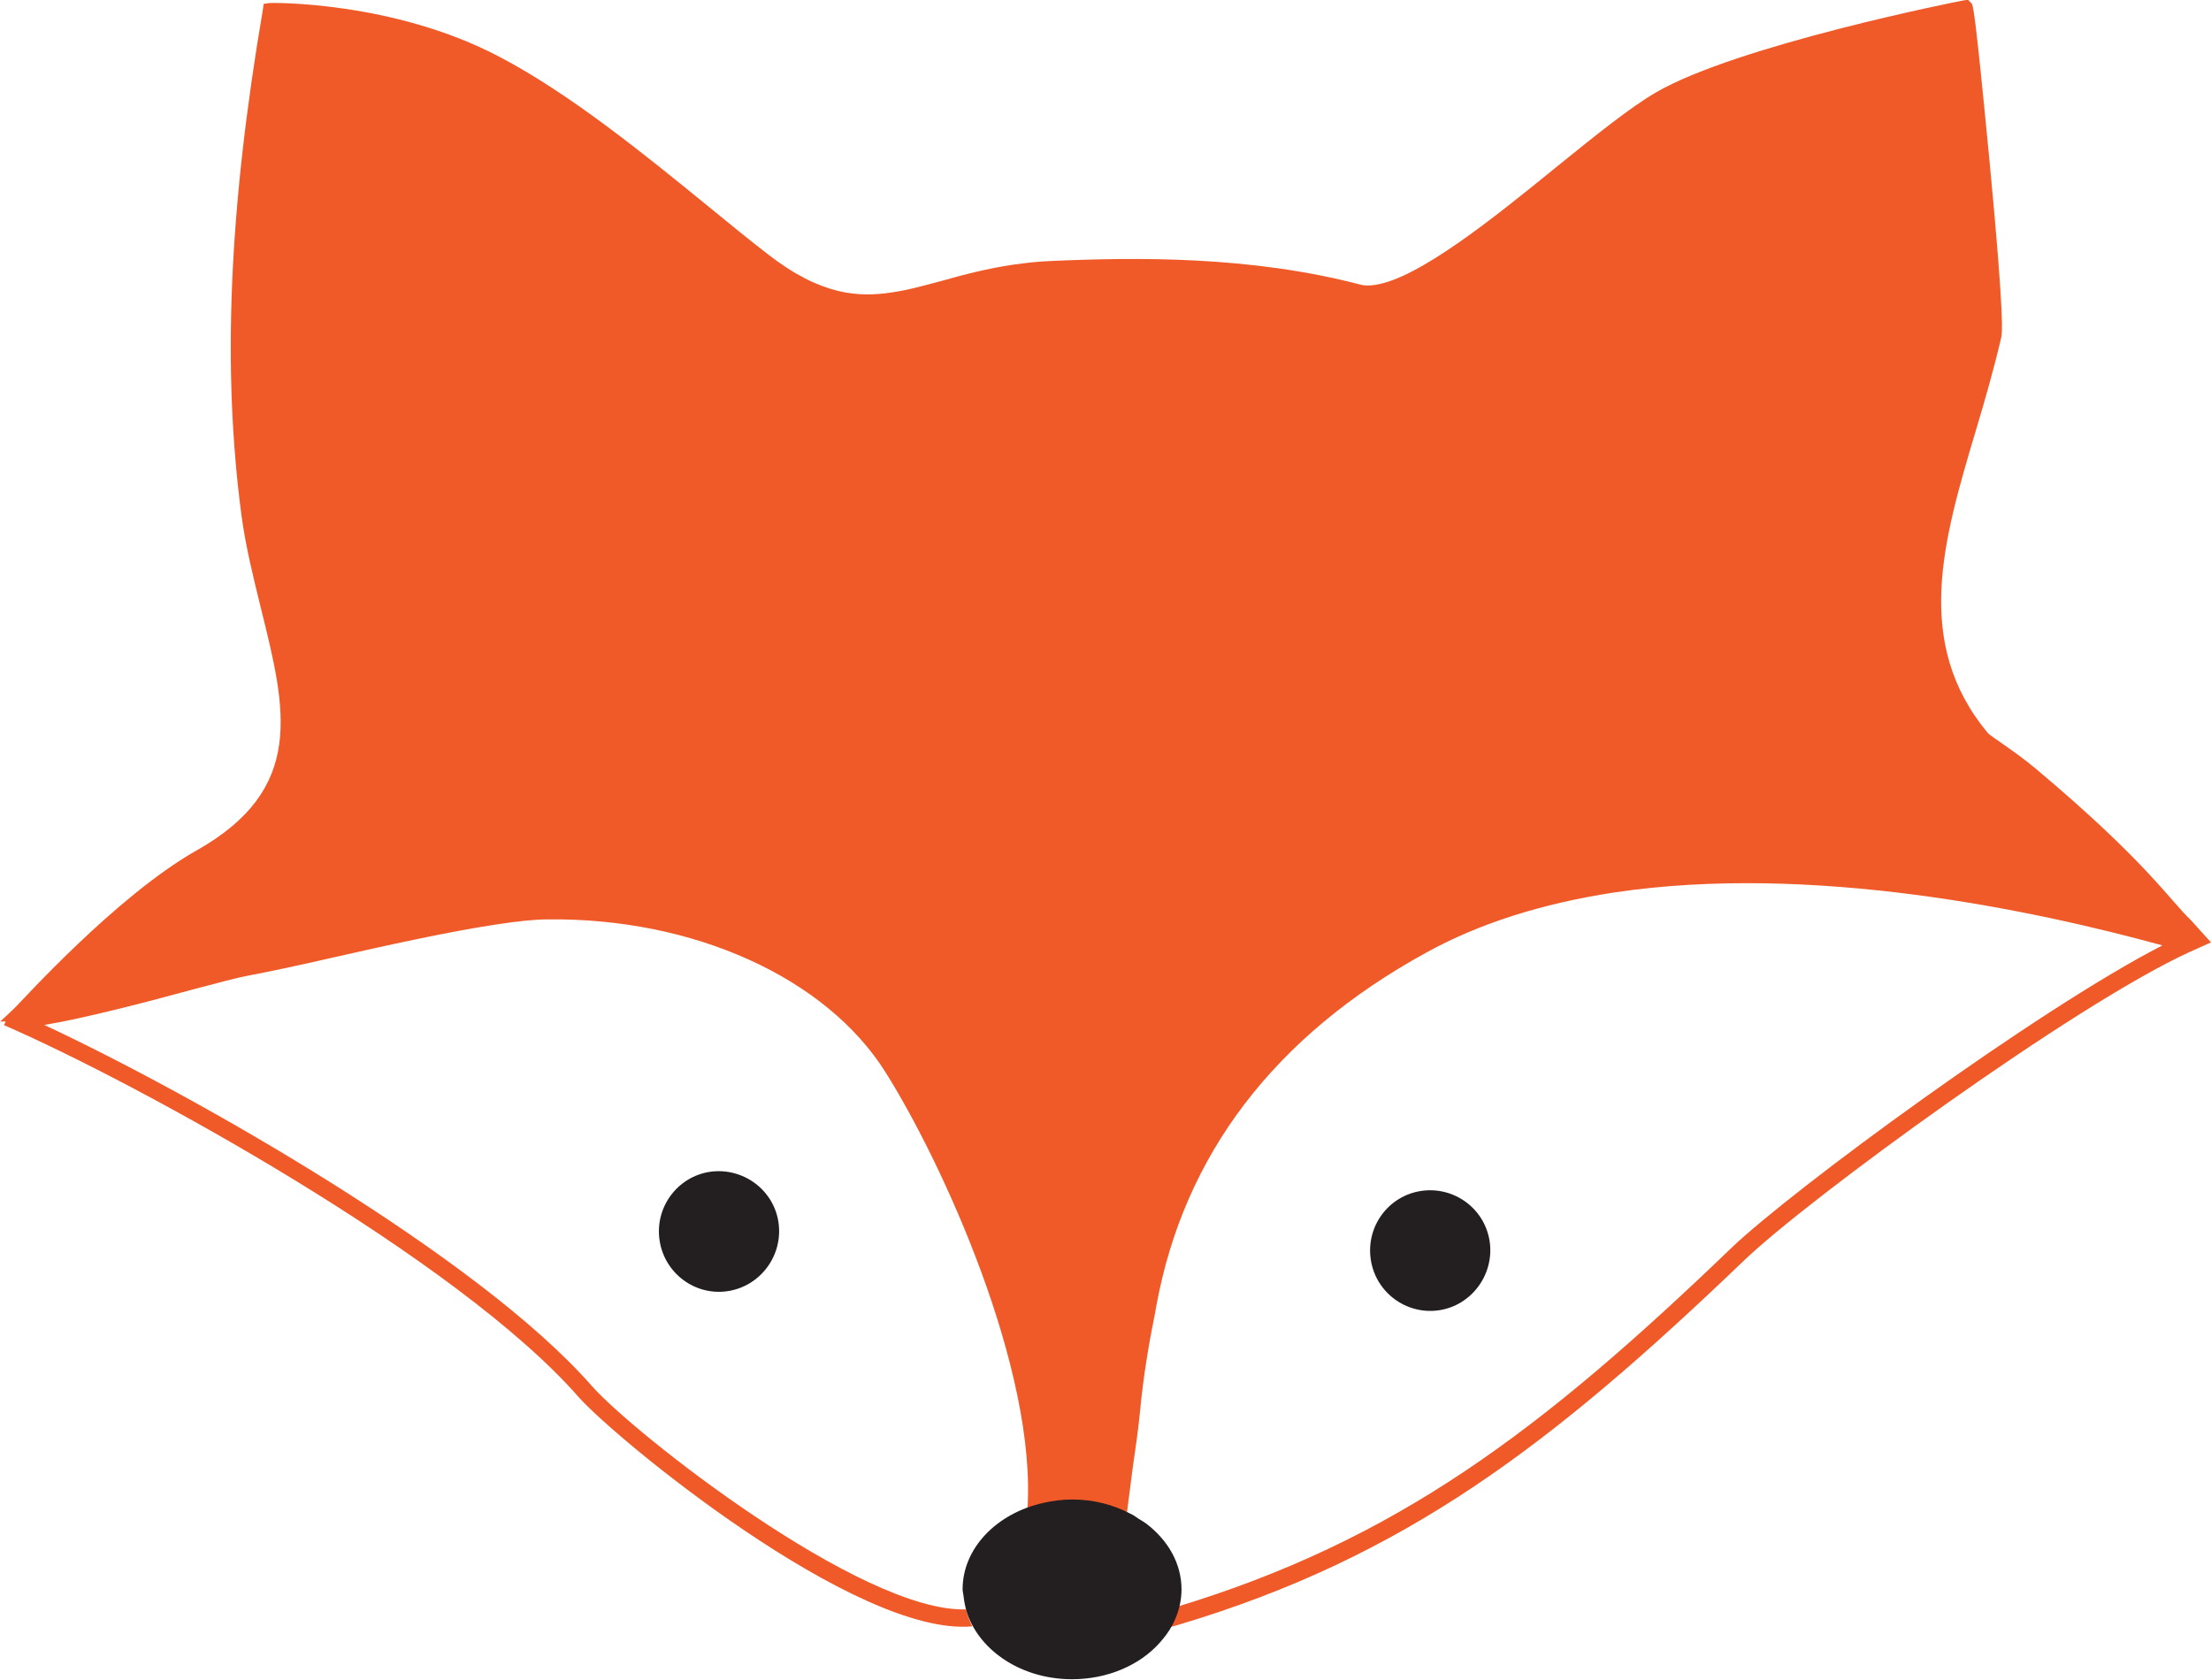
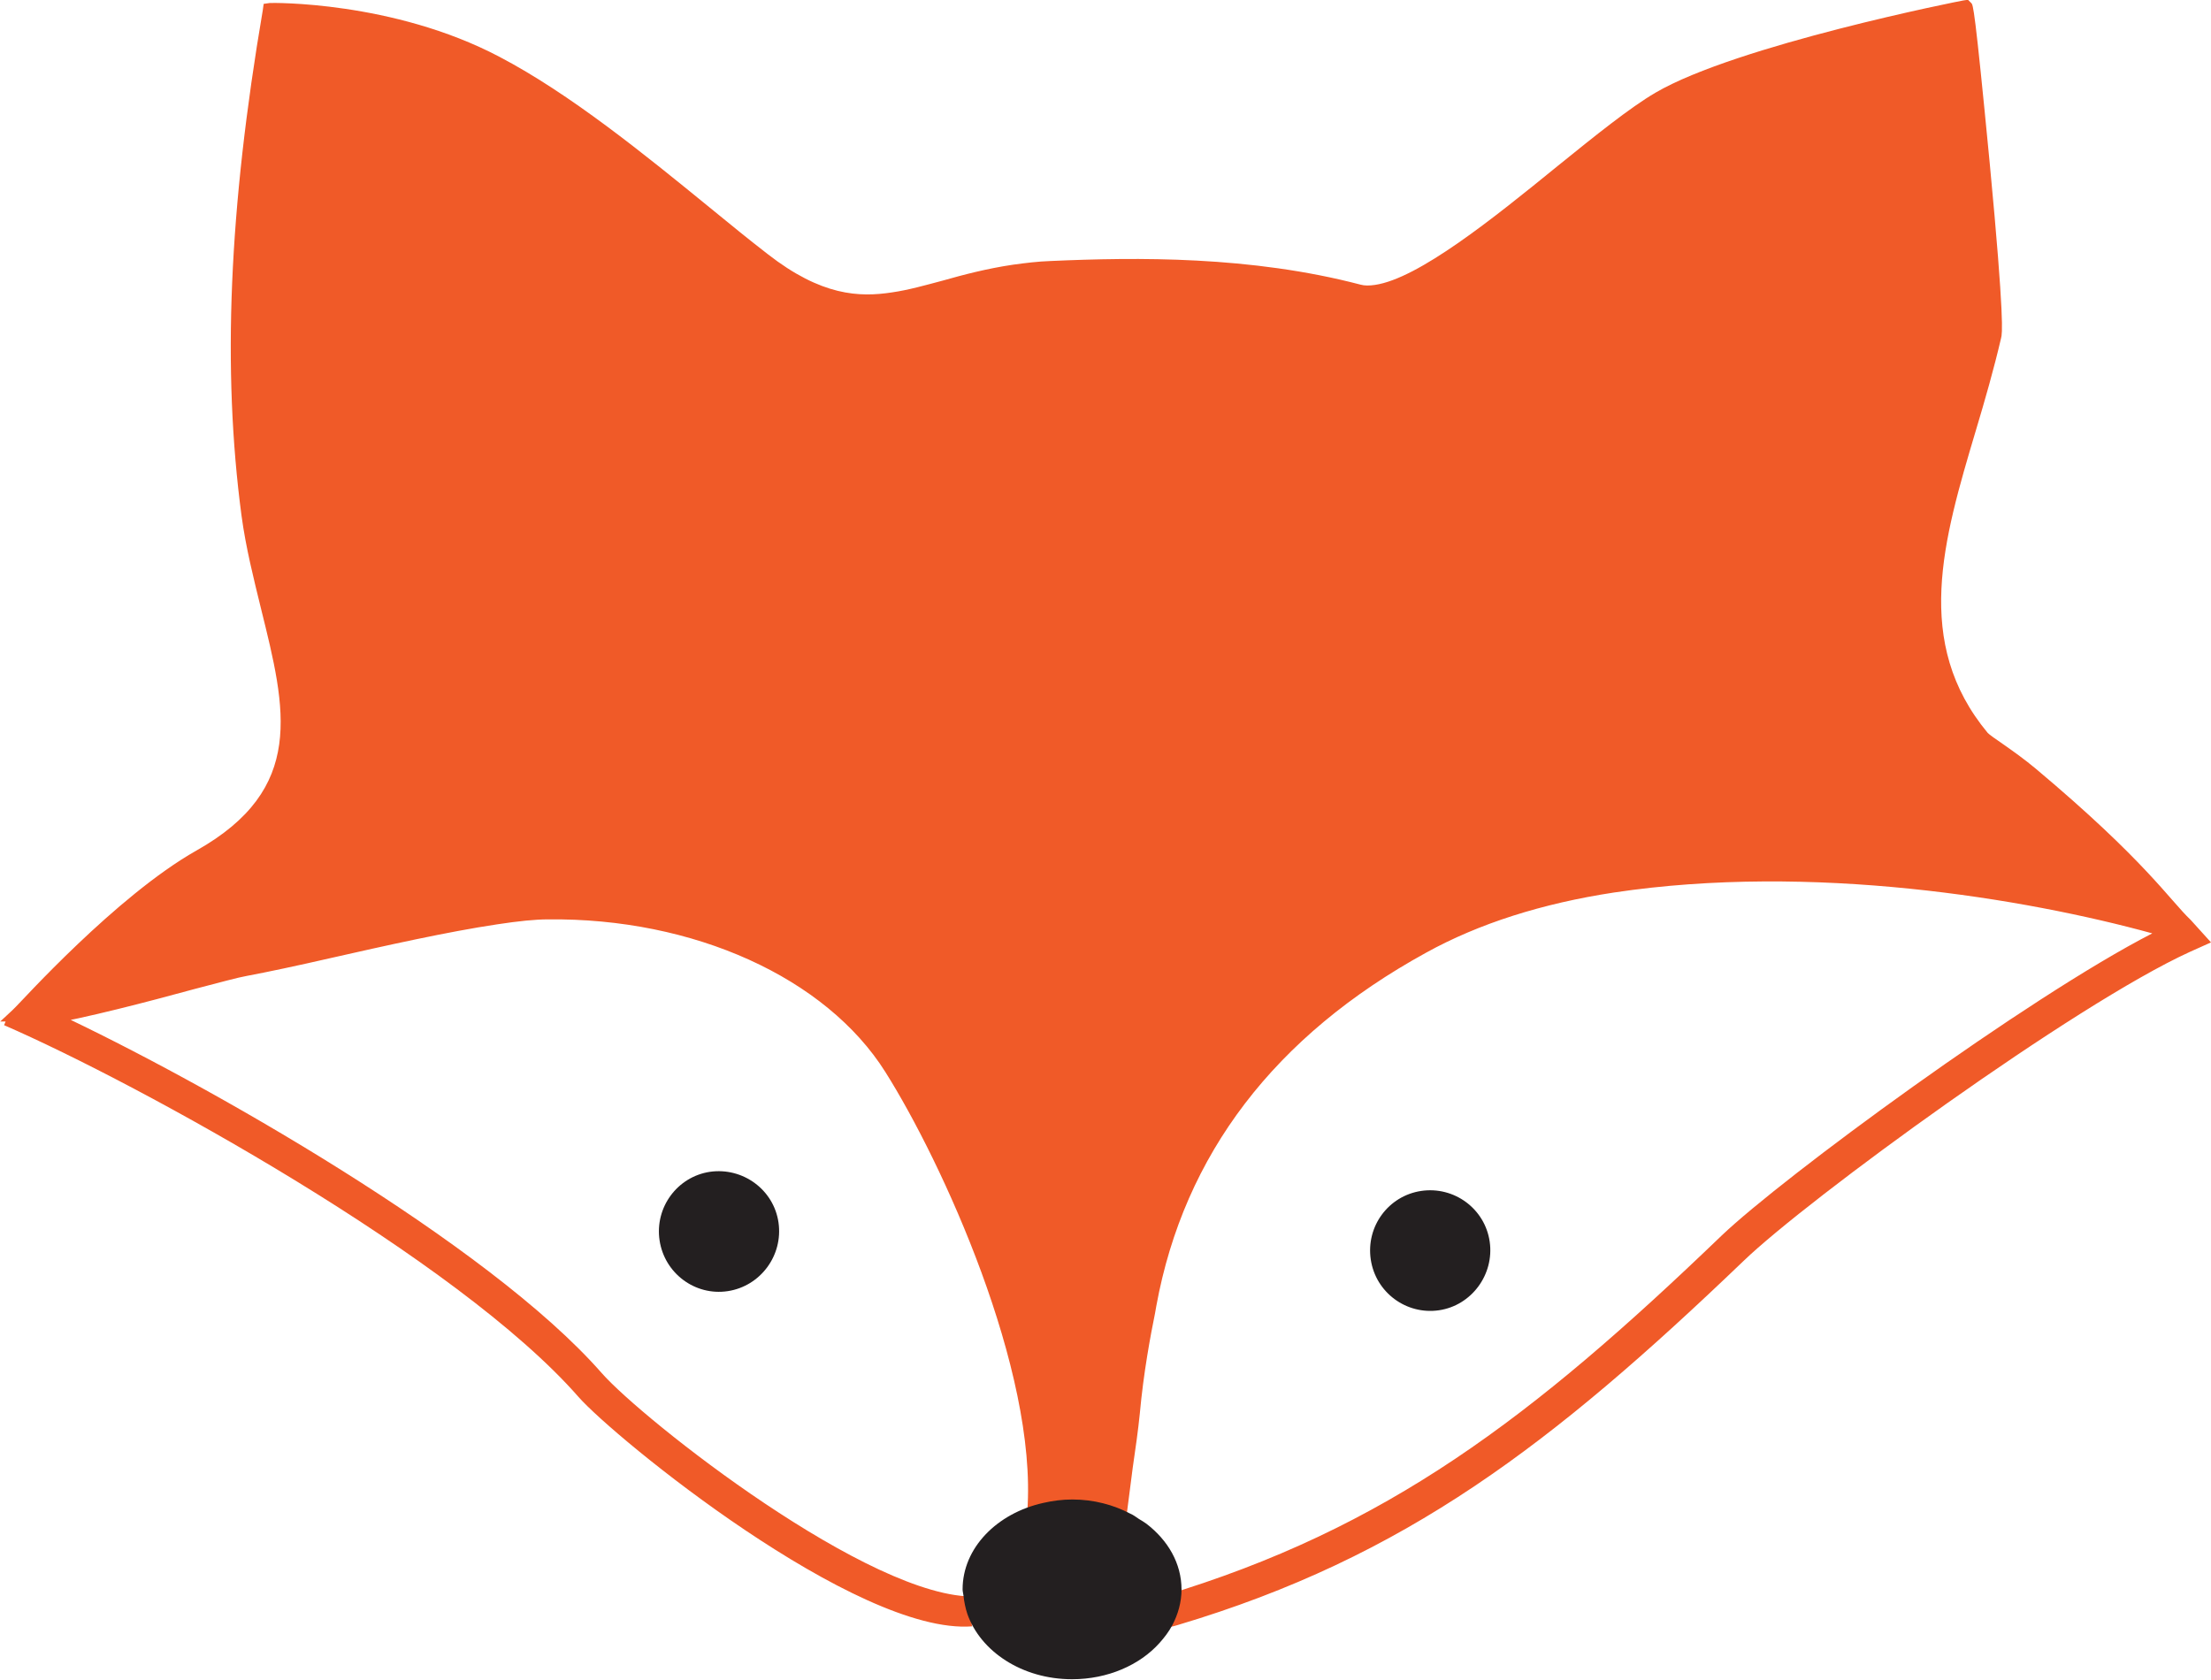
<svg xmlns="http://www.w3.org/2000/svg" id="b" width="102.81" height="78.1" viewBox="0 0 102.81 78.1">
  <g id="c">
-     <path d="M101.87,42.79c-.98-.93-2.11-2.76-7.21-7.04-.98-.82-2.09-1.5-2.23-1.66-3.49-4.2-2.07-8.98-.56-14.05.42-1.4.84-2.86,1.18-4.32.05-.19.17-.76-.53-8.14-.7-7.27-.77-7.36-.86-7.44l-.15-.15-.21.03c-.1.01-10.54,2.08-14.32,4.29-1.18.69-2.82,2.01-4.55,3.41-3.02,2.46-6.47,5.23-8.49,5.53-.27.04-.49.04-.67-.01-5.11-1.34-10.4-1.28-14.43-1.1-.58.02-1.15.09-1.73.17-1.22.18-2.32.47-3.27.74-.83.22-1.6.44-2.37.55-1.51.23-3.27.17-5.77-1.78-.84-.65-1.74-1.38-2.69-2.16-3.04-2.48-6.49-5.29-9.79-7.02C18.26.03,12.59.13,12.54.14l-.28.04-.04.29c-1.58,9.26-1.89,16.73-.99,23.51.2,1.49.57,2.95.91,4.34,1.16,4.68,2.09,8.37-3.01,11.24-3.73,2.11-8.19,7.08-8.39,7.26l-.15.15-.16.15-.42.39h.25s-.07.17-.07.17c6.3,2.74,21.1,10.88,26.71,17.29,1.67,1.9,12.9,11.17,18.31,10.67-.12-.25-.23-.51-.29-.79-4.85.17-15.51-8.23-17.41-10.4-5.27-6.01-18.47-13.52-25.45-16.78h0c1.88-.31,4.82-1.08,6.98-1.67,1.11-.29,2.07-.55,2.43-.61.96-.18,2.33-.47,3.9-.83,2.56-.58,5.47-1.23,7.75-1.57.98-.15,1.77-.23,2.35-.23,6.78-.08,12.94,2.71,15.7,7.1,2.63,4.17,7.07,13.85,6.6,20.42.38-.16.79-.28,1.23-.35.92-.14,1.81-.04,2.61.24.14.05.27.12.4.18h0c.12.06.25.1.37.17.09-.74.2-1.5.29-2.25.13-.89.25-1.73.33-2.52.17-1.89.5-3.65.71-4.68l.06-.34c1.29-7.04,5.51-12.56,12.54-16.42,2.46-1.36,5.4-2.29,8.74-2.8h0c9.2-1.38,19.56.83,25.5,2.46-5.82,2.99-17.17,11.33-20.03,14.06-8.8,8.46-15.56,13.63-25.99,16.76-.13.04-.22.03-.34.05-.1.3-.26.58-.43.86.12,0,.24.04.37.02h0c.19-.03.41-.07.63-.14,10.6-3.16,17.42-8.41,26.32-16.94,2.98-2.87,15.38-11.92,20.75-14.37l.98-.44" style="fill:#f05a28;" />
+     <path d="M101.87,42.79c-.98-.93-2.11-2.76-7.21-7.04-.98-.82-2.09-1.5-2.23-1.66-3.49-4.2-2.07-8.98-.56-14.05.42-1.4.84-2.86,1.18-4.32.05-.19.17-.76-.53-8.14-.7-7.27-.77-7.36-.86-7.44l-.15-.15-.21.03c-.1.01-10.54,2.08-14.32,4.29-1.18.69-2.82,2.01-4.55,3.41-3.02,2.46-6.47,5.23-8.49,5.53-.27.04-.49.04-.67-.01-5.11-1.34-10.4-1.28-14.43-1.1-.58.02-1.15.09-1.73.17-1.22.18-2.32.47-3.27.74-.83.22-1.6.44-2.37.55-1.51.23-3.27.17-5.77-1.78-.84-.65-1.74-1.38-2.69-2.16-3.04-2.48-6.49-5.29-9.79-7.02C18.26.03,12.59.13,12.54.14l-.28.04-.04.29c-1.58,9.26-1.89,16.73-.99,23.51.2,1.49.57,2.95.91,4.34,1.16,4.68,2.09,8.37-3.01,11.24-3.73,2.11-8.19,7.08-8.39,7.26l-.15.15-.16.15-.42.39h.25s-.07.17-.07.17c6.3,2.74,21.1,10.88,26.71,17.29,1.67,1.9,12.93,11.09,18.31,10.67-.12-.25.27-.96.17-1.39-4.85.17-15.51-8.23-17.41-10.4-5.27-6.01-18.47-13.52-25.45-16.78l-.46.6c1.88-.31,4.82-1.08,6.98-1.67,1.11-.29,2.07-.55,2.43-.61.96-.18,2.33-.47,3.9-.83,2.56-.58,5.47-1.23,7.75-1.57.98-.15,1.77-.23,2.35-.23,6.78-.08,12.94,2.71,15.7,7.1,2.63,4.17,7.07,13.85,6.6,20.42.38-.16.79-.28,1.23-.35.92-.14,1.81-.04,2.61.24.14.05.27.12.4.18h0c.12.06.25.1.37.17.09-.74.2-1.5.29-2.25.13-.89.25-1.73.33-2.52.17-1.89.5-3.65.71-4.68l.06-.34c1.29-7.04,5.51-12.56,12.54-16.42,2.46-1.36,5.4-2.29,8.74-2.8h0c9.2-1.38,19.1.27,25.03,1.9-5.82,2.99-17.17,11.33-20.03,14.06-8.8,8.46-15.56,13.63-25.99,16.76-.13.04.25.59.13.61-.1.3-.26.58-.43.86.12,0,.24.04.37.02h0c.19-.03.41-.07.63-.14,10.6-3.16,17.42-8.41,26.32-16.94,2.98-2.87,15.38-11.92,20.75-14.37l.98-.44" style="fill:#f05a28;" />
    <path d="M66.08,55.39c-1.52.23-2.57,1.65-2.34,3.19s1.66,2.58,3.17,2.36,2.58-1.66,2.36-3.19-1.65-2.59-3.19-2.36Z" style="fill:#231f20;" />
    <path d="M33.01,54.5c-1.52.23-2.57,1.66-2.34,3.19s1.65,2.59,3.17,2.36c1.52-.23,2.58-1.66,2.36-3.19s-1.66-2.58-3.19-2.36Z" style="fill:#231f20;" />
    <path d="M54.94,73.93c0-1.22-.63-2.29-1.63-3.06-.12-.09-.23-.15-.36-.23-.13-.09-.25-.18-.39-.24-.78-.41-1.7-.66-2.7-.66-.47,0-.91.06-1.35.16-2.16.48-3.75,2.1-3.75,4.02,0,.09.03.19.04.28.03.29.09.59.18.86.61,1.74,2.54,3.04,4.87,3.04,1.66,0,3.15-.66,4.07-1.69.23-.26.43-.52.59-.82.27-.51.43-1.08.43-1.67h.01Z" style="fill:#231f20;" />
  </g>
</svg>
